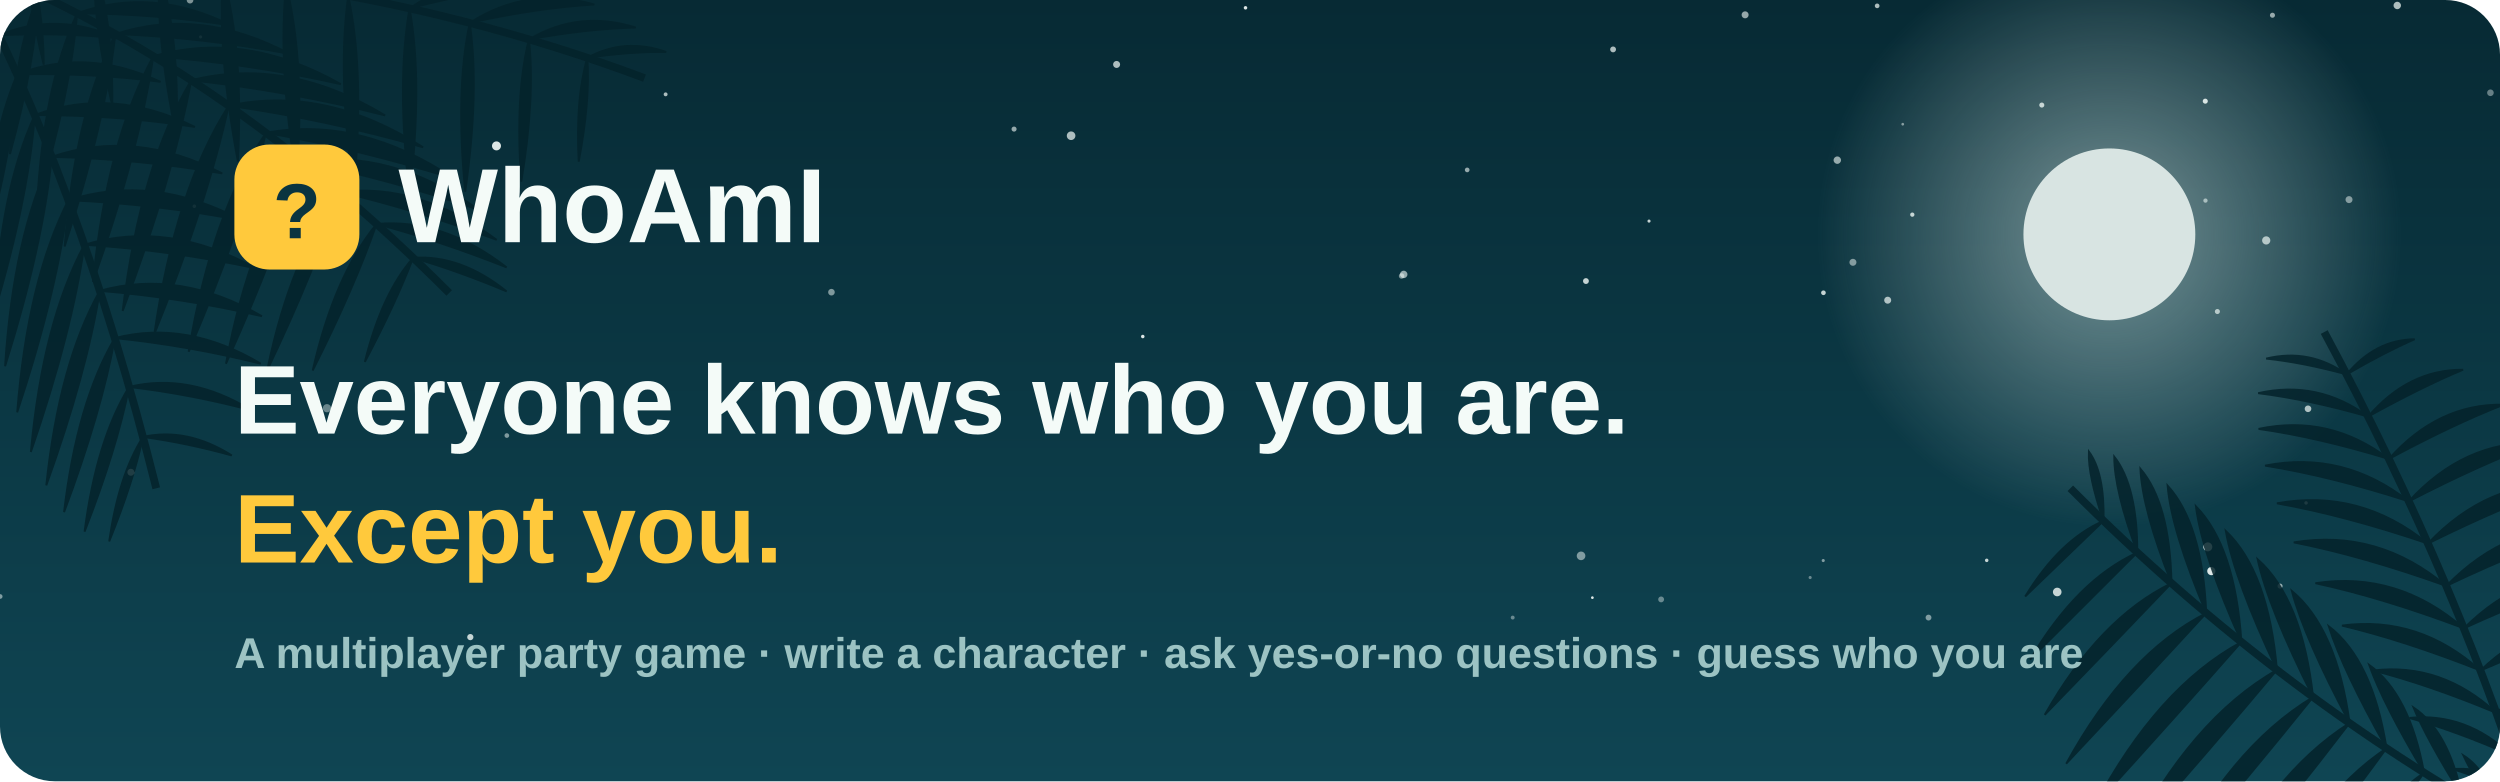
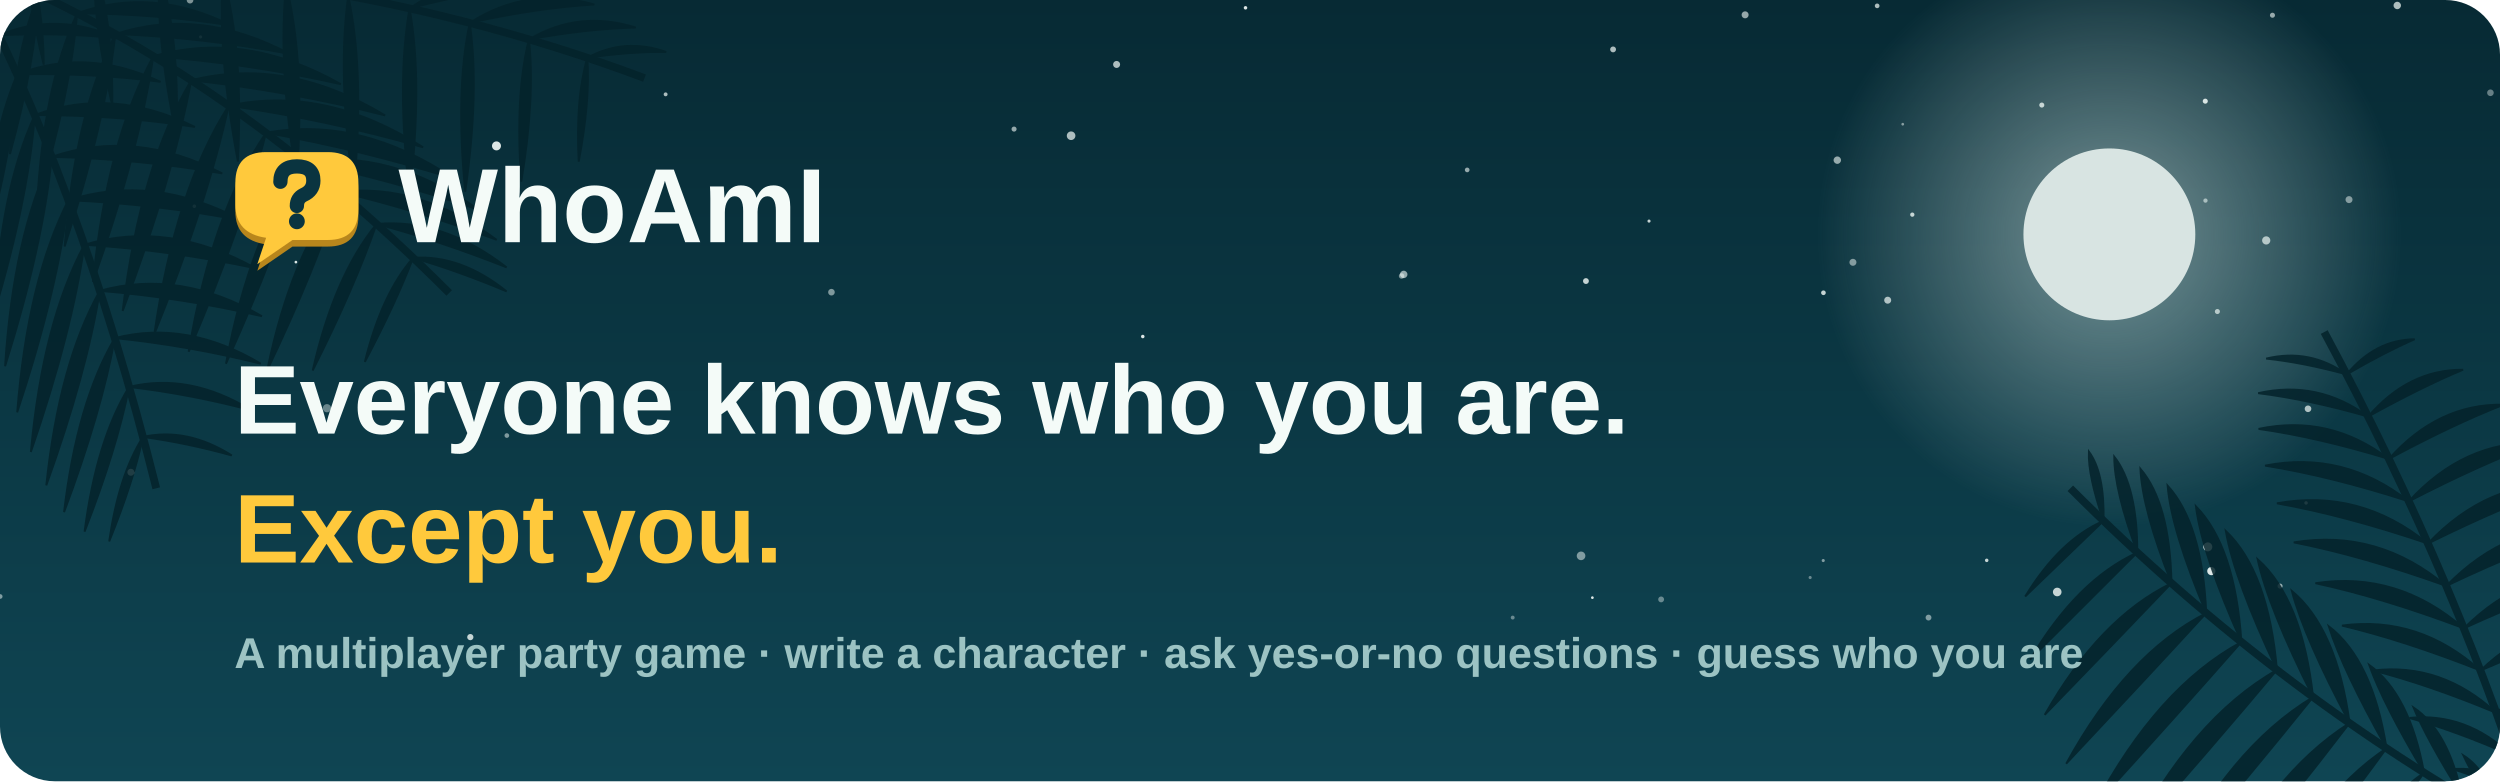
<svg xmlns="http://www.w3.org/2000/svg" width="1280" height="400" viewBox="0 0 1280 400" role="img" aria-label="WhoAmI. Everyone knows who you are. Except you.">
  <defs>
    <linearGradient id="sky" x1="0" y1="0" x2="0" y2="1">
      <stop offset="0" stop-color="#072A34" />
      <stop offset="1" stop-color="#0F4553" />
    </linearGradient>
    <radialGradient id="glow">
      <stop offset="0" stop-color="#CFE3E0" stop-opacity=".55" />
      <stop offset="1" stop-color="#CFE3E0" stop-opacity="0" />
    </radialGradient>
    <clipPath id="round">
      <rect width="1280" height="400" rx="28" />
    </clipPath>
  </defs>
  <g clip-path="url(#round)">
    <rect width="1280" height="400" fill="url(#sky)" />
    <g fill="#F4FBF8">
      <circle cx="0.1" cy="305.4" r="1.2" opacity="0.5" />
      <circle cx="933.6" cy="149.9" r="1.2" opacity="0.8" />
      <circle cx="966.5" cy="153.7" r="1.8" opacity="0.7" />
      <circle cx="1045.4" cy="53.8" r="1.3" opacity="0.8" />
      <circle cx="893.5" cy="7.6" r="1.8" opacity="0.6" />
      <circle cx="1180.7" cy="257.5" r="0.9" opacity="0.7" />
      <circle cx="1181.7" cy="209.3" r="1.7" opacity="0.7" />
      <circle cx="1167.4" cy="300.1" r="1.3" opacity="0.6" />
      <circle cx="1071.6" cy="81.2" r="0.9" opacity="0.5" />
      <circle cx="548.4" cy="69.5" r="2.2" opacity="0.7" />
      <circle cx="933.5" cy="287" r="0.8" opacity="0.5" />
      <circle cx="717.6" cy="141.3" r="1.4" opacity="0.5" />
      <circle cx="1163.5" cy="7.8" r="1.3" opacity="0.6" />
      <circle cx="850.5" cy="306.9" r="1.5" opacity="0.4" />
      <circle cx="519.2" cy="66.1" r="1.3" opacity="0.6" />
      <circle cx="425.7" cy="149.6" r="1.7" opacity="0.5" />
      <circle cx="1160.3" cy="123.1" r="2.1" opacity="0.7" />
      <circle cx="812" cy="143.9" r="1.5" opacity="0.8" />
      <circle cx="1202.7" cy="102.2" r="1.8" opacity="0.5" />
      <circle cx="751.2" cy="87" r="1.2" opacity="0.6" />
      <circle cx="1017.2" cy="286.9" r="0.9" opacity="0.8" />
      <circle cx="99.5" cy="105.6" r="0.9" opacity="0.4" />
      <circle cx="1275.1" cy="47.5" r="1.7" opacity="0.4" />
      <circle cx="585.1" cy="172.3" r="0.9" opacity="0.9" />
      <circle cx="1132.2" cy="292.4" r="2.1" opacity="0.9" />
      <circle cx="974.2" cy="63.6" r="0.7" opacity="0.5" />
      <circle cx="97.3" cy="0.1" r="1.7" opacity="0.5" />
      <circle cx="948.7" cy="134.3" r="1.8" opacity="0.5" />
      <circle cx="1129.1" cy="51.8" r="1.3" opacity="0.9" />
      <circle cx="151.5" cy="134.2" r="0.7" opacity="0.9" />
      <circle cx="815.3" cy="306" r="0.7" opacity="0.9" />
      <circle cx="240.8" cy="326.2" r="1.6" opacity="0.8" />
      <circle cx="340.8" cy="48.3" r="1" opacity="0.7" />
      <circle cx="67" cy="241.8" r="1.8" opacity="0.8" />
      <circle cx="637.7" cy="4" r="0.9" opacity="0.9" />
      <circle cx="167.4" cy="209" r="2.1" opacity="0.4" />
      <circle cx="1130.4" cy="280" r="2.3" opacity="0.9" />
      <circle cx="979.1" cy="109.9" r="1.1" opacity="0.8" />
      <circle cx="1129.2" cy="102.7" r="1.1" opacity="0.6" />
      <circle cx="1135.3" cy="159.5" r="1.3" opacity="0.7" />
      <circle cx="940.7" cy="82" r="1.9" opacity="0.6" />
      <circle cx="254.2" cy="74.7" r="2.3" opacity="0.9" />
      <circle cx="809.5" cy="284.6" r="2.2" opacity="0.5" />
      <circle cx="825.9" cy="25.3" r="1.5" opacity="0.7" />
      <circle cx="987.4" cy="316.2" r="1.5" opacity="0.5" />
      <circle cx="571.7" cy="33" r="1.8" opacity="0.7" />
      <circle cx="718.7" cy="140.5" r="1.9" opacity="0.6" />
      <circle cx="961.1" cy="3" r="1.2" opacity="0.7" />
      <circle cx="259.5" cy="223" r="1.2" opacity="0.5" />
      <circle cx="844.3" cy="113.2" r="0.8" opacity="0.8" />
      <circle cx="1053.3" cy="303.1" r="2.2" opacity="0.8" />
      <circle cx="1227.4" cy="2.8" r="1.9" opacity="0.7" />
      <circle cx="926.8" cy="295.7" r="0.8" opacity="0.4" />
      <circle cx="102.7" cy="18.9" r="0.8" opacity="0.4" />
      <circle cx="774.5" cy="316.2" r="1" opacity="0.4" />
    </g>
    <circle cx="1080" cy="120" r="150" fill="url(#glow)" />
    <circle cx="1080" cy="120" r="44" fill="#D8E4E2" />
    <g fill="#04222A" stroke="#04222A" opacity="0.85">
      <path d="M-20 -20 Q110 30 230 150" fill="none" stroke-width="4" />
      <path d="M-0.1 -11.9 Q24.4 -13.5 46.7 -11.5 Q22.2 -21.9 -0.1 -11.9 Z M-0.1 -11.9 Q-8.7 11 -8.9 47.5 Q-0.2 12.6 -0.1 -11.9 Z M19.8 -3 Q53.7 -4 85.1 -0.1 Q51.2 -15.7 19.8 -3 Z M19.8 -3 Q6.6 28.3 5.1 78.9 Q18.3 31 19.8 -3 Z M39.5 6.8 Q80.3 7.1 118.6 13.1 Q77.8 -7.2 39.5 6.8 Z M39.5 6.8 Q22.3 43.8 19 104.6 Q36.2 47.5 39.5 6.8 Z M59.1 17.4 Q104.8 19.3 148.3 27.6 Q102.6 3.2 59.1 17.4 Z M59.1 17.4 Q38.3 58.2 33.1 126.2 Q53.8 62.9 59.1 17.4 Z M78.5 28.8 Q127.4 32.5 174.5 43.1 Q125.6 15.3 78.5 28.8 Z M78.5 28.8 Q54.8 71.7 47.6 144.3 Q71.3 77.3 78.5 28.8 Z M97.9 41.1 Q148.2 46.6 197.2 59.1 Q146.9 28.7 97.9 41.1 Z M97.9 41.1 Q71.9 84.5 62.8 159.2 Q88.7 90.8 97.9 41.1 Z M117.1 54.1 Q167.2 61.3 216.6 75.4 Q166.5 43.4 117.1 54.1 Z M117.1 54.1 Q89.8 96.7 79 171.1 Q106.3 103.6 117.1 54.1 Z M136.2 68 Q184.5 76.5 232.7 91.6 Q184.4 59.1 136.2 68 Z M136.2 68 Q108.5 108.4 96.6 180.1 Q124.3 115.6 136.2 68 Z M155.2 82.8 Q200 92 245.3 107.5 Q200.4 75.8 155.2 82.8 Z M155.2 82.8 Q128.2 119.7 115.7 186.2 Q142.7 126.8 155.2 82.8 Z M174.1 98.3 Q213.8 107.7 254.3 122.8 Q214.6 93.3 174.1 98.3 Z M174.1 98.3 Q149 130.6 136.8 189.6 Q161.8 137.3 174.1 98.3 Z M192.8 114.7 Q225.6 123.5 259.4 136.9 Q226.6 111.5 192.8 114.7 Z M192.8 114.7 Q171.2 140.9 160.1 189.7 Q181.7 146.8 192.8 114.7 Z M211.5 132 Q234.9 138.9 259.4 149.2 Q235.9 130.3 211.5 132 Z M211.5 132 Q195.4 150.4 186.8 185.3 Q202.9 154.8 211.5 132 Z " />
      <path d="M-20 -20 Q40 90 80 250" fill="none" stroke-width="4" />
      <path d="M-10.1 -1.3 Q12.9 -3 34 -1.3 Q10.9 -11 -10.1 -1.3 Z M-10.1 -1.3 Q-18.2 20.4 -18.2 54.9 Q-10.1 21.8 -10.1 -1.3 Z M-0.6 18.1 Q31.3 16.5 60.6 19.7 Q28.8 5.5 -0.6 18.1 Z M-0.6 18.1 Q-12.4 47.7 -13.2 95.2 Q-1.4 49.9 -0.6 18.1 Z M8.8 38.1 Q46.8 37.2 82.2 41.9 Q44.1 24 8.8 38.1 Z M8.8 38.1 Q-6.3 73.1 -8.2 129.9 Q6.8 76.2 8.8 38.1 Z M17.8 58.9 Q60.1 58.9 99.8 65 Q57.5 44.1 17.8 58.9 Z M17.8 58.9 Q0.1 97.4 -3 160.5 Q14.7 101.1 17.8 58.9 Z M26.5 80.3 Q71.4 81.4 113.8 88.8 Q68.9 65.7 26.5 80.3 Z M26.5 80.3 Q6.9 120.7 2.6 187.5 Q22.2 125 26.5 80.3 Z M35 102.5 Q80.7 104.5 124.2 113 Q78.5 88.5 35 102.5 Z M35 102.5 Q14.2 143.2 8.8 211.1 Q29.7 147.9 35 102.5 Z M43.2 125.3 Q88 128.2 131 137.4 Q86.2 112.4 43.2 125.3 Z M43.2 125.3 Q21.9 164.9 15.8 231.4 Q37 169.8 43.2 125.3 Z M51.1 148.9 Q93.3 152.4 134.1 161.9 Q91.9 137.5 51.1 148.9 Z M51.1 148.9 Q30.3 185.8 23.7 248.5 Q44.5 190.7 51.1 148.9 Z M58.8 173.1 Q96.6 177 133.5 186.2 Q95.6 163.6 58.8 173.1 Z M58.8 173.1 Q39.4 206 32.8 262.2 Q52.1 210.6 58.8 173.1 Z M66.1 198.1 Q97.8 201.9 128.8 210.1 Q97.1 190.6 66.1 198.1 Z M66.1 198.1 Q49.4 225.2 43.3 272.2 Q60 229.4 66.1 198.1 Z M73.2 223.7 Q96.1 226.9 118.7 233.2 Q95.8 218.7 73.2 223.7 Z M73.2 223.7 Q60.8 243.2 55.9 277.2 Q68.4 246.3 73.2 223.7 Z " />
      <path d="M-20 -20 Q170 -20 330 40" fill="none" stroke-width="4" />
      <path d="M14.3 -19.5 Q33.9 -28.8 49.1 -33.7 Q29.4 -35.1 14.3 -19.5 Z M14.3 -19.5 Q14.6 2.2 22.4 33.1 Q22.1 0.7 14.3 -19.5 Z M48.1 -18 Q75.3 -29.9 96.6 -36 Q69.4 -38.6 48.1 -18 Z M48.1 -18 Q47.6 11.6 57.5 54.2 Q58 10 48.1 -18 Z M81.4 -15.5 Q114 -28.6 140 -35 Q107.4 -39.2 81.4 -15.5 Z M81.4 -15.5 Q79.8 19.6 90.4 70.3 Q92.1 17.9 81.4 -15.5 Z M114.2 -12.1 Q150.5 -25.4 180 -31.4 Q143.6 -37.2 114.2 -12.1 Z M114.2 -12.1 Q111.2 26.5 121.8 82.7 Q124.8 25.1 114.2 -12.1 Z M146.5 -7.6 Q184.9 -20.3 216.5 -25.6 Q178.1 -32.9 146.5 -7.6 Z M146.5 -7.6 Q142.1 32.6 151.9 91.7 Q156.4 31.6 146.5 -7.6 Z M178.3 -2.1 Q217.1 -13.5 249.5 -17.8 Q210.7 -26.3 178.3 -2.1 Z M178.3 -2.1 Q172.6 37.9 181.1 97.3 Q186.9 37.4 178.3 -2.1 Z M209.7 4.3 Q247.1 -5.4 278.9 -8.4 Q241.4 -17.8 209.7 4.3 Z M209.7 4.3 Q202.9 42.4 209.7 99.5 Q216.6 42.4 209.7 4.3 Z M240.5 11.7 Q274.8 4.1 304.3 2.3 Q270 -7.4 240.5 11.7 Z M240.5 11.7 Q233.1 46.1 238.2 98.2 Q245.6 46.5 240.5 11.7 Z M270.8 20.2 Q300 14.8 325.5 14.1 Q296.3 4.9 270.8 20.2 Z M270.8 20.2 Q263.6 48.9 266.9 93 Q274.1 49.7 270.8 20.2 Z M300.7 29.6 Q322.1 26.4 341.1 26.6 Q319.7 19.1 300.7 29.6 Z M300.7 29.6 Q294.6 50.4 296.3 82.8 Q302.3 51.2 300.7 29.6 Z " />
      <path d="M1300 430 Q1170 360 1060 250" fill="none" stroke-width="4" />
      <path d="M1280.1 419 Q1260.7 433.9 1247.7 466.7 Q1267.1 439.7 1280.1 419 Z M1280.1 419 Q1274.6 395.1 1261.2 386.7 Q1266.7 398.6 1280.1 419 Z M1260.5 407.5 Q1233.1 427.6 1214.4 472.6 Q1241.8 435.9 1260.5 407.5 Z M1260.5 407.5 Q1253.7 374.3 1235.7 362.2 Q1242.5 378.7 1260.5 407.5 Z M1241.1 395.6 Q1207.6 418.9 1184.3 472.5 Q1217.8 429.1 1241.1 395.6 Z M1241.1 395.6 Q1233.8 355.4 1213 340.4 Q1220.2 360.5 1241.1 395.6 Z M1221.9 383.1 Q1183.8 408.4 1156.8 467.9 Q1195 420.1 1221.9 383.1 Z M1221.9 383.1 Q1214.8 337.9 1192.3 320.6 Q1199.5 343.3 1221.9 383.1 Z M1203 370.2 Q1161.5 396.4 1131.8 459.4 Q1173.2 409.2 1203 370.2 Z M1203 370.2 Q1196.4 321.7 1173.4 302.5 Q1179.9 327 1203 370.2 Z M1184.3 356.9 Q1140.9 382.9 1109.2 447.3 Q1152.6 396.4 1184.3 356.9 Z M1184.3 356.9 Q1178.7 306.6 1155.9 286.3 Q1161.5 311.7 1184.3 356.9 Z M1165.8 343 Q1121.8 368 1089.3 431.7 Q1133.3 381.8 1165.8 343 Z M1165.8 343 Q1161.4 292.6 1139.6 271.8 Q1144.1 297.3 1165.8 343 Z M1147.6 328.7 Q1104.5 352 1072.2 412.9 Q1115.3 365.5 1147.6 328.7 Z M1147.6 328.7 Q1144.4 279.8 1124.3 259.2 Q1127.5 284 1147.6 328.7 Z M1129.6 313.9 Q1088.8 334.7 1057.9 391 Q1098.7 347.6 1129.6 313.9 Z M1129.6 313.9 Q1127.6 268.2 1109.8 248.6 Q1111.8 271.8 1129.6 313.9 Z M1111.8 298.6 Q1075.1 316.4 1046.9 366 Q1083.6 328.1 1111.8 298.6 Z M1111.8 298.6 Q1111 257.8 1095.9 240 Q1096.8 260.7 1111.8 298.6 Z M1094.3 282.9 Q1063.4 297 1039.4 337.7 Q1070.3 306.9 1094.3 282.9 Z M1094.3 282.9 Q1094.3 248.9 1082.5 233.8 Q1082.5 251.1 1094.3 282.9 Z M1077 266.7 Q1054.6 276.4 1036.9 305.4 Q1059.4 283.6 1077 266.7 Z M1077 266.7 Q1077.6 242.2 1069.5 231.2 Q1069 243.6 1077 266.7 Z " />
      <path d="M1300 430 Q1260 300 1190 170" fill="none" stroke-width="4" />
      <path d="M1293.1 408.3 Q1276.7 392 1255.7 393.8 Q1272.1 398.8 1293.1 408.3 Z M1293.1 408.3 Q1314.8 400.2 1332.3 396.4 Q1310.6 393.2 1293.1 408.3 Z M1285.8 386.7 Q1262.8 364.6 1233.6 367.6 Q1256.6 374 1285.8 386.7 Z M1285.8 386.7 Q1315.5 375 1339.2 369.3 Q1309.6 365.3 1285.8 386.7 Z M1278.1 365 Q1250.2 339.1 1215 343.3 Q1242.9 350.4 1278.1 365 Z M1278.1 365 Q1313.3 350.4 1341.2 343.2 Q1306 339.1 1278.1 365 Z M1270 343.3 Q1238.5 315 1199.1 320.3 Q1230.6 327.8 1270 343.3 Z M1270 343.3 Q1308.9 326.5 1339.4 317.9 Q1300.5 314 1270 343.3 Z M1261.5 321.7 Q1227.6 292.2 1185.5 298.6 Q1219.4 305.9 1261.5 321.7 Z M1261.5 321.7 Q1302.3 303.1 1334.1 293.5 Q1293.3 290 1261.5 321.7 Z M1252.5 300 Q1217.5 270.6 1174.4 277.7 Q1209.4 284.6 1252.5 300 Z M1252.5 300 Q1293.8 280.4 1325.7 270.1 Q1284.4 267.2 1252.5 300 Z M1243.1 278.3 Q1208.3 250 1165.8 257.7 Q1200.6 263.9 1243.1 278.3 Z M1243.1 278.3 Q1283.4 258.4 1314.1 247.9 Q1273.9 245.7 1243.1 278.3 Z M1233.3 256.7 Q1200 230.5 1159.7 238.4 Q1193 243.7 1233.3 256.7 Z M1233.3 256.7 Q1271 237.3 1299.6 226.8 Q1261.9 225.4 1233.3 256.7 Z M1223.1 235 Q1192.8 211.9 1156.4 219.6 Q1186.7 223.9 1223.1 235 Z M1223.1 235 Q1256.7 217 1281.9 207.2 Q1248.4 206.5 1223.1 235 Z M1212.5 213.3 Q1186.8 194.4 1156.2 201.3 Q1181.8 204.5 1212.5 213.3 Z M1212.5 213.3 Q1240.4 197.9 1261.1 189.3 Q1233.2 189.1 1212.5 213.3 Z M1201.5 191.7 Q1182.6 178.2 1160.3 183.6 Q1179.1 185.6 1201.5 191.7 Z M1201.5 191.7 Q1221.5 180.1 1236.3 173.7 Q1216.2 173.9 1201.5 191.7 Z " />
    </g>
-     <rect x="120" y="74" width="64" height="64" rx="18" fill="#FFC93C" />
-     <text x="152" y="122" text-anchor="middle" font-family="'Arial Black','Segoe UI Black','Helvetica Neue',Arial,sans-serif" font-weight="900" font-size="40" fill="#0A3440">?</text>
+     <g transform="translate(116 70) scale(1.125)">
+       <path d="M18 10 H46 Q60 10 60 24 V36 Q60 50 46 50 H30 L14 61 L18 49 Q4 47 4 34 V24 Q4 10 18 10 Z" fill="#B8861C" />
+       <path d="M18 7 H46 Q60 7 60 21 V33 Q60 47 46 47 H30 L14 58 L18 46 Q4 44 4 31 V21 Q4 7 18 7 Z" fill="#FFC93C" />
+       <path d="M24.5 20.5 Q24.5 13.5 32 13.5 Q39.5 13.5 39.5 20 Q39.5 24.5 35 26.5 Q32 28 32 31.5" fill="none" stroke="#0A3440" stroke-width="6.5" stroke-linecap="round" stroke-linejoin="round" />
+       <circle cx="32" cy="38.5" r="3.6" fill="#0A3440" />
+     </g>
    <text x="204" y="124" font-family="'Arial Black','Segoe UI Black','Helvetica Neue',Arial,sans-serif" font-weight="900" font-size="54" fill="#F4FBF8">WhoAmI</text>
    <text x="120" y="222" font-family="'Arial Black','Segoe UI Black','Helvetica Neue',Arial,sans-serif" font-weight="900" font-size="50" fill="#F4FBF8">Everyone knows who you are.</text>
    <text x="120" y="288" font-family="'Arial Black','Segoe UI Black','Helvetica Neue',Arial,sans-serif" font-weight="900" font-size="50" fill="#FFC93C">Except you.</text>
    <text x="120" y="342" font-family="'Segoe UI','Helvetica Neue',Arial,sans-serif" font-weight="600" font-size="22" fill="#9CC3C3">A multiplayer party game · write a character · ask yes-or-no questions · guess who you are</text>
  </g>
</svg>
